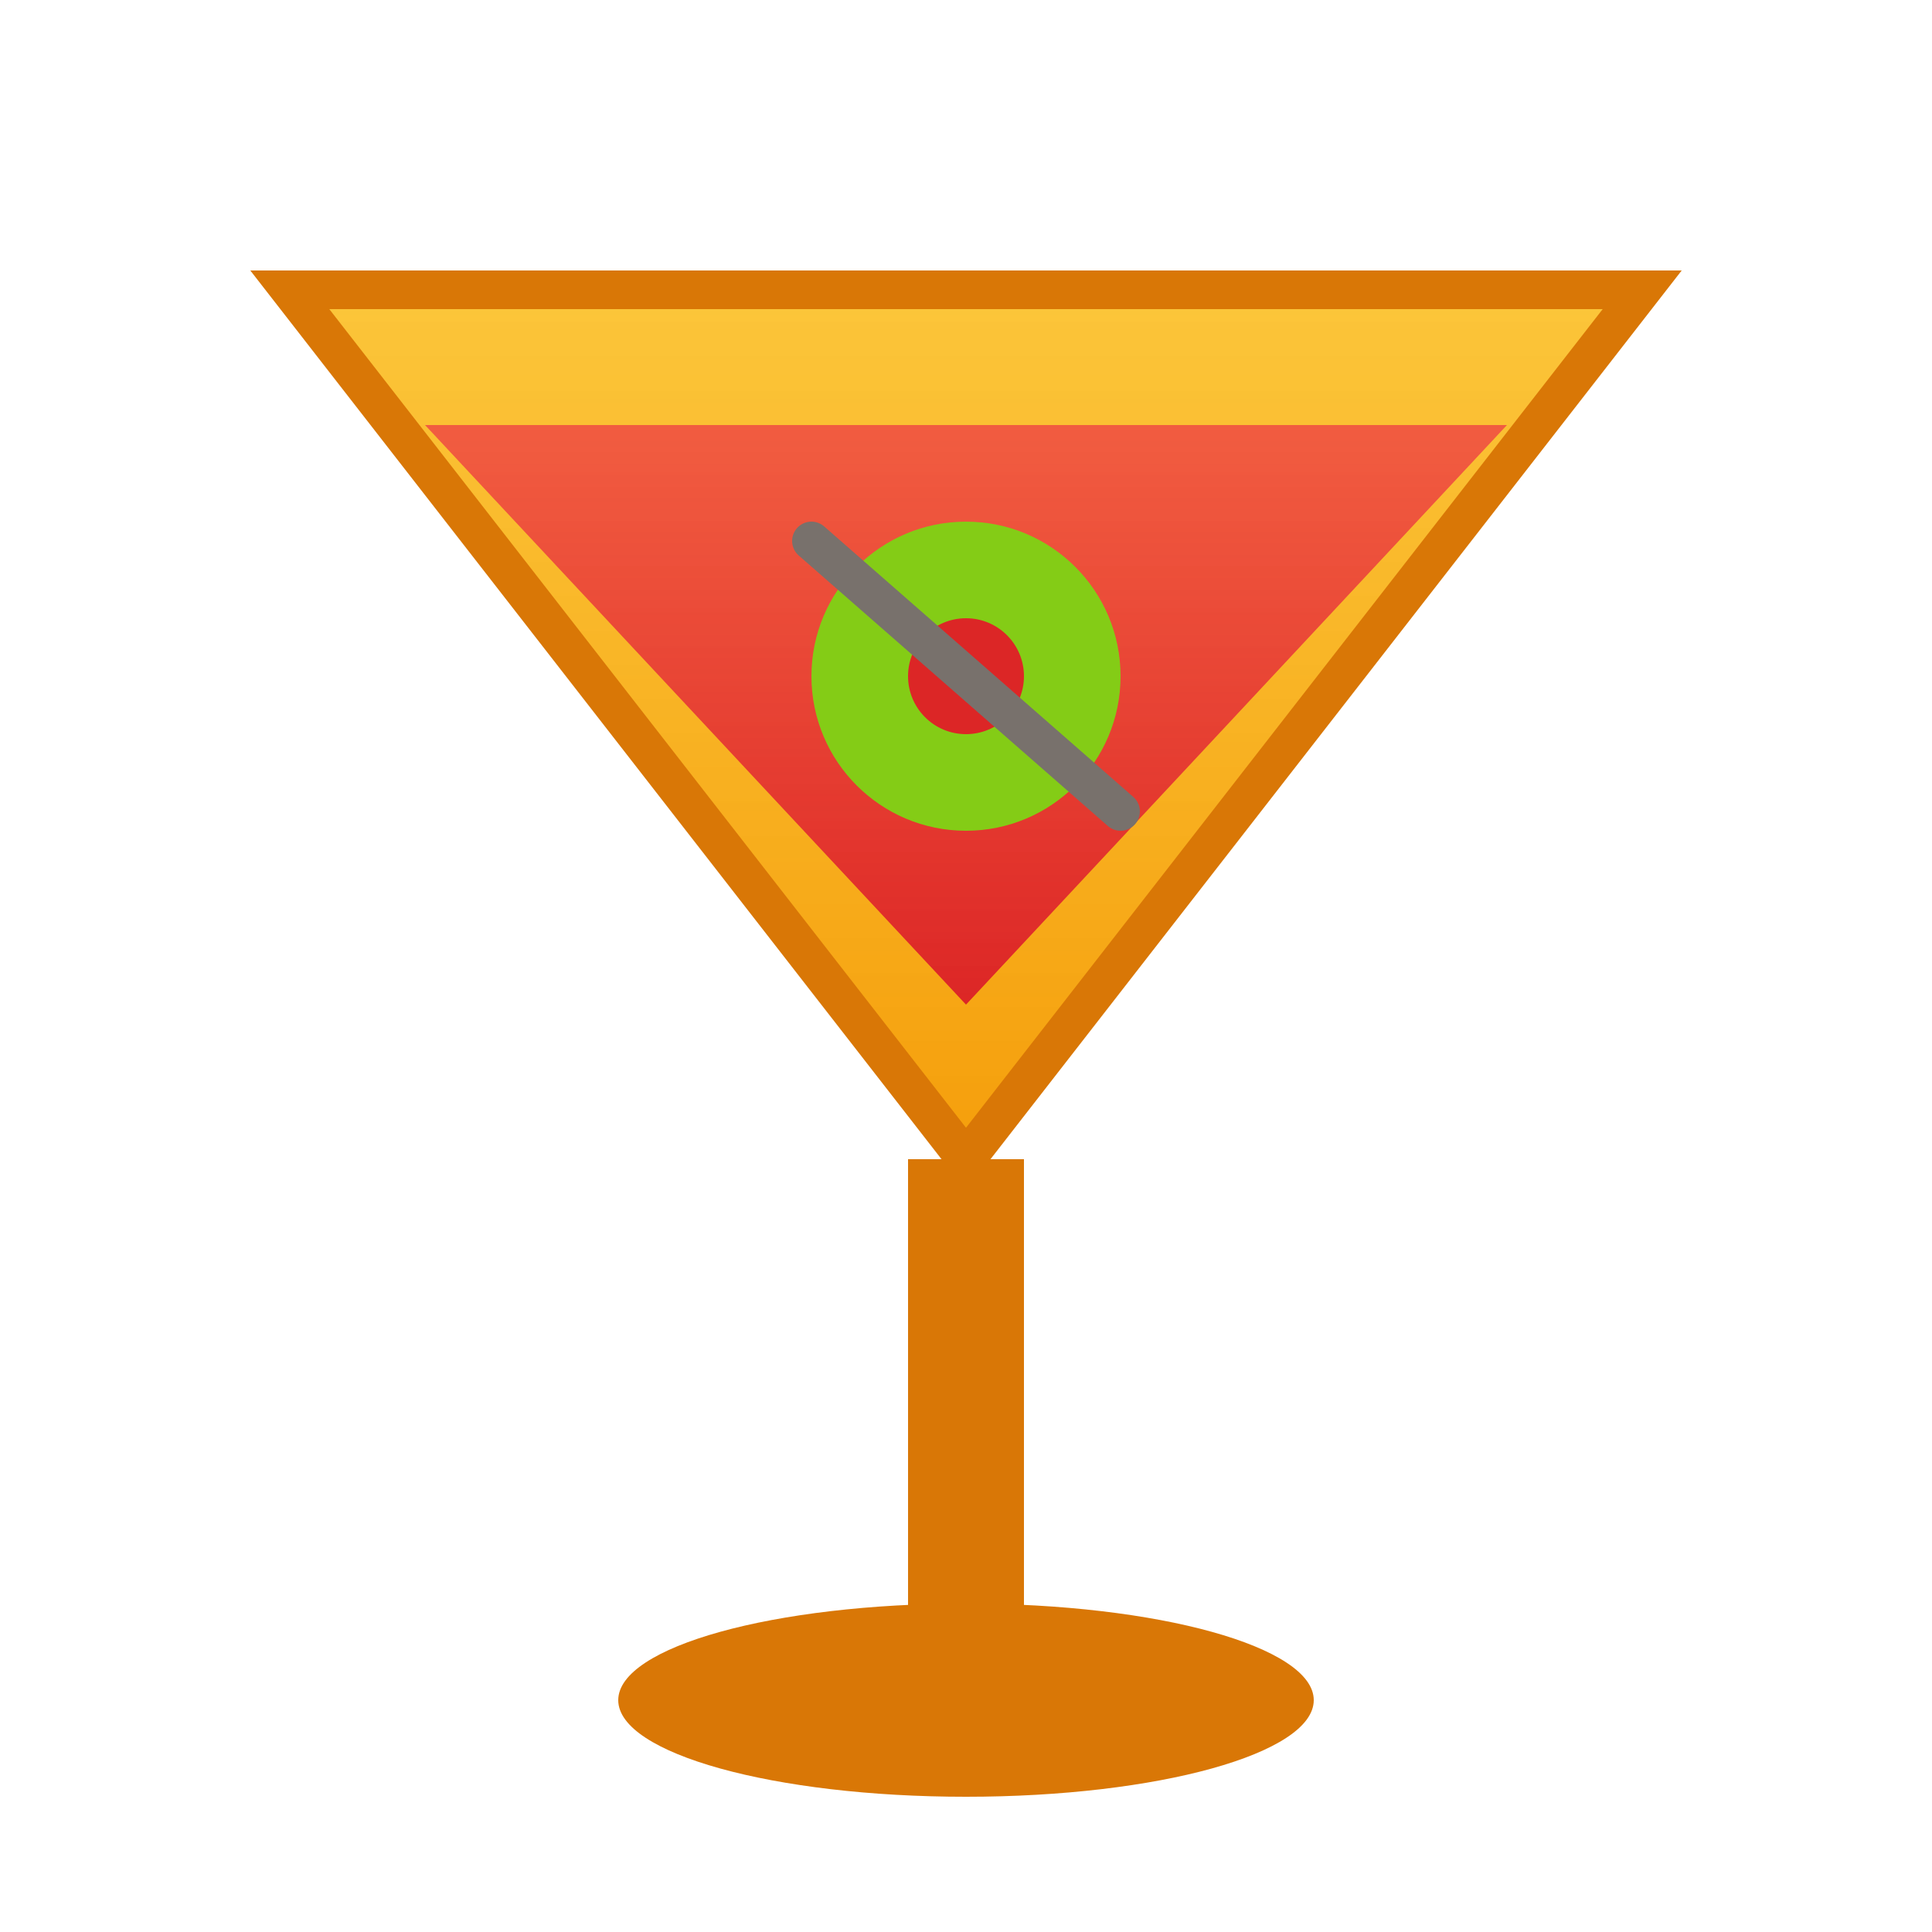
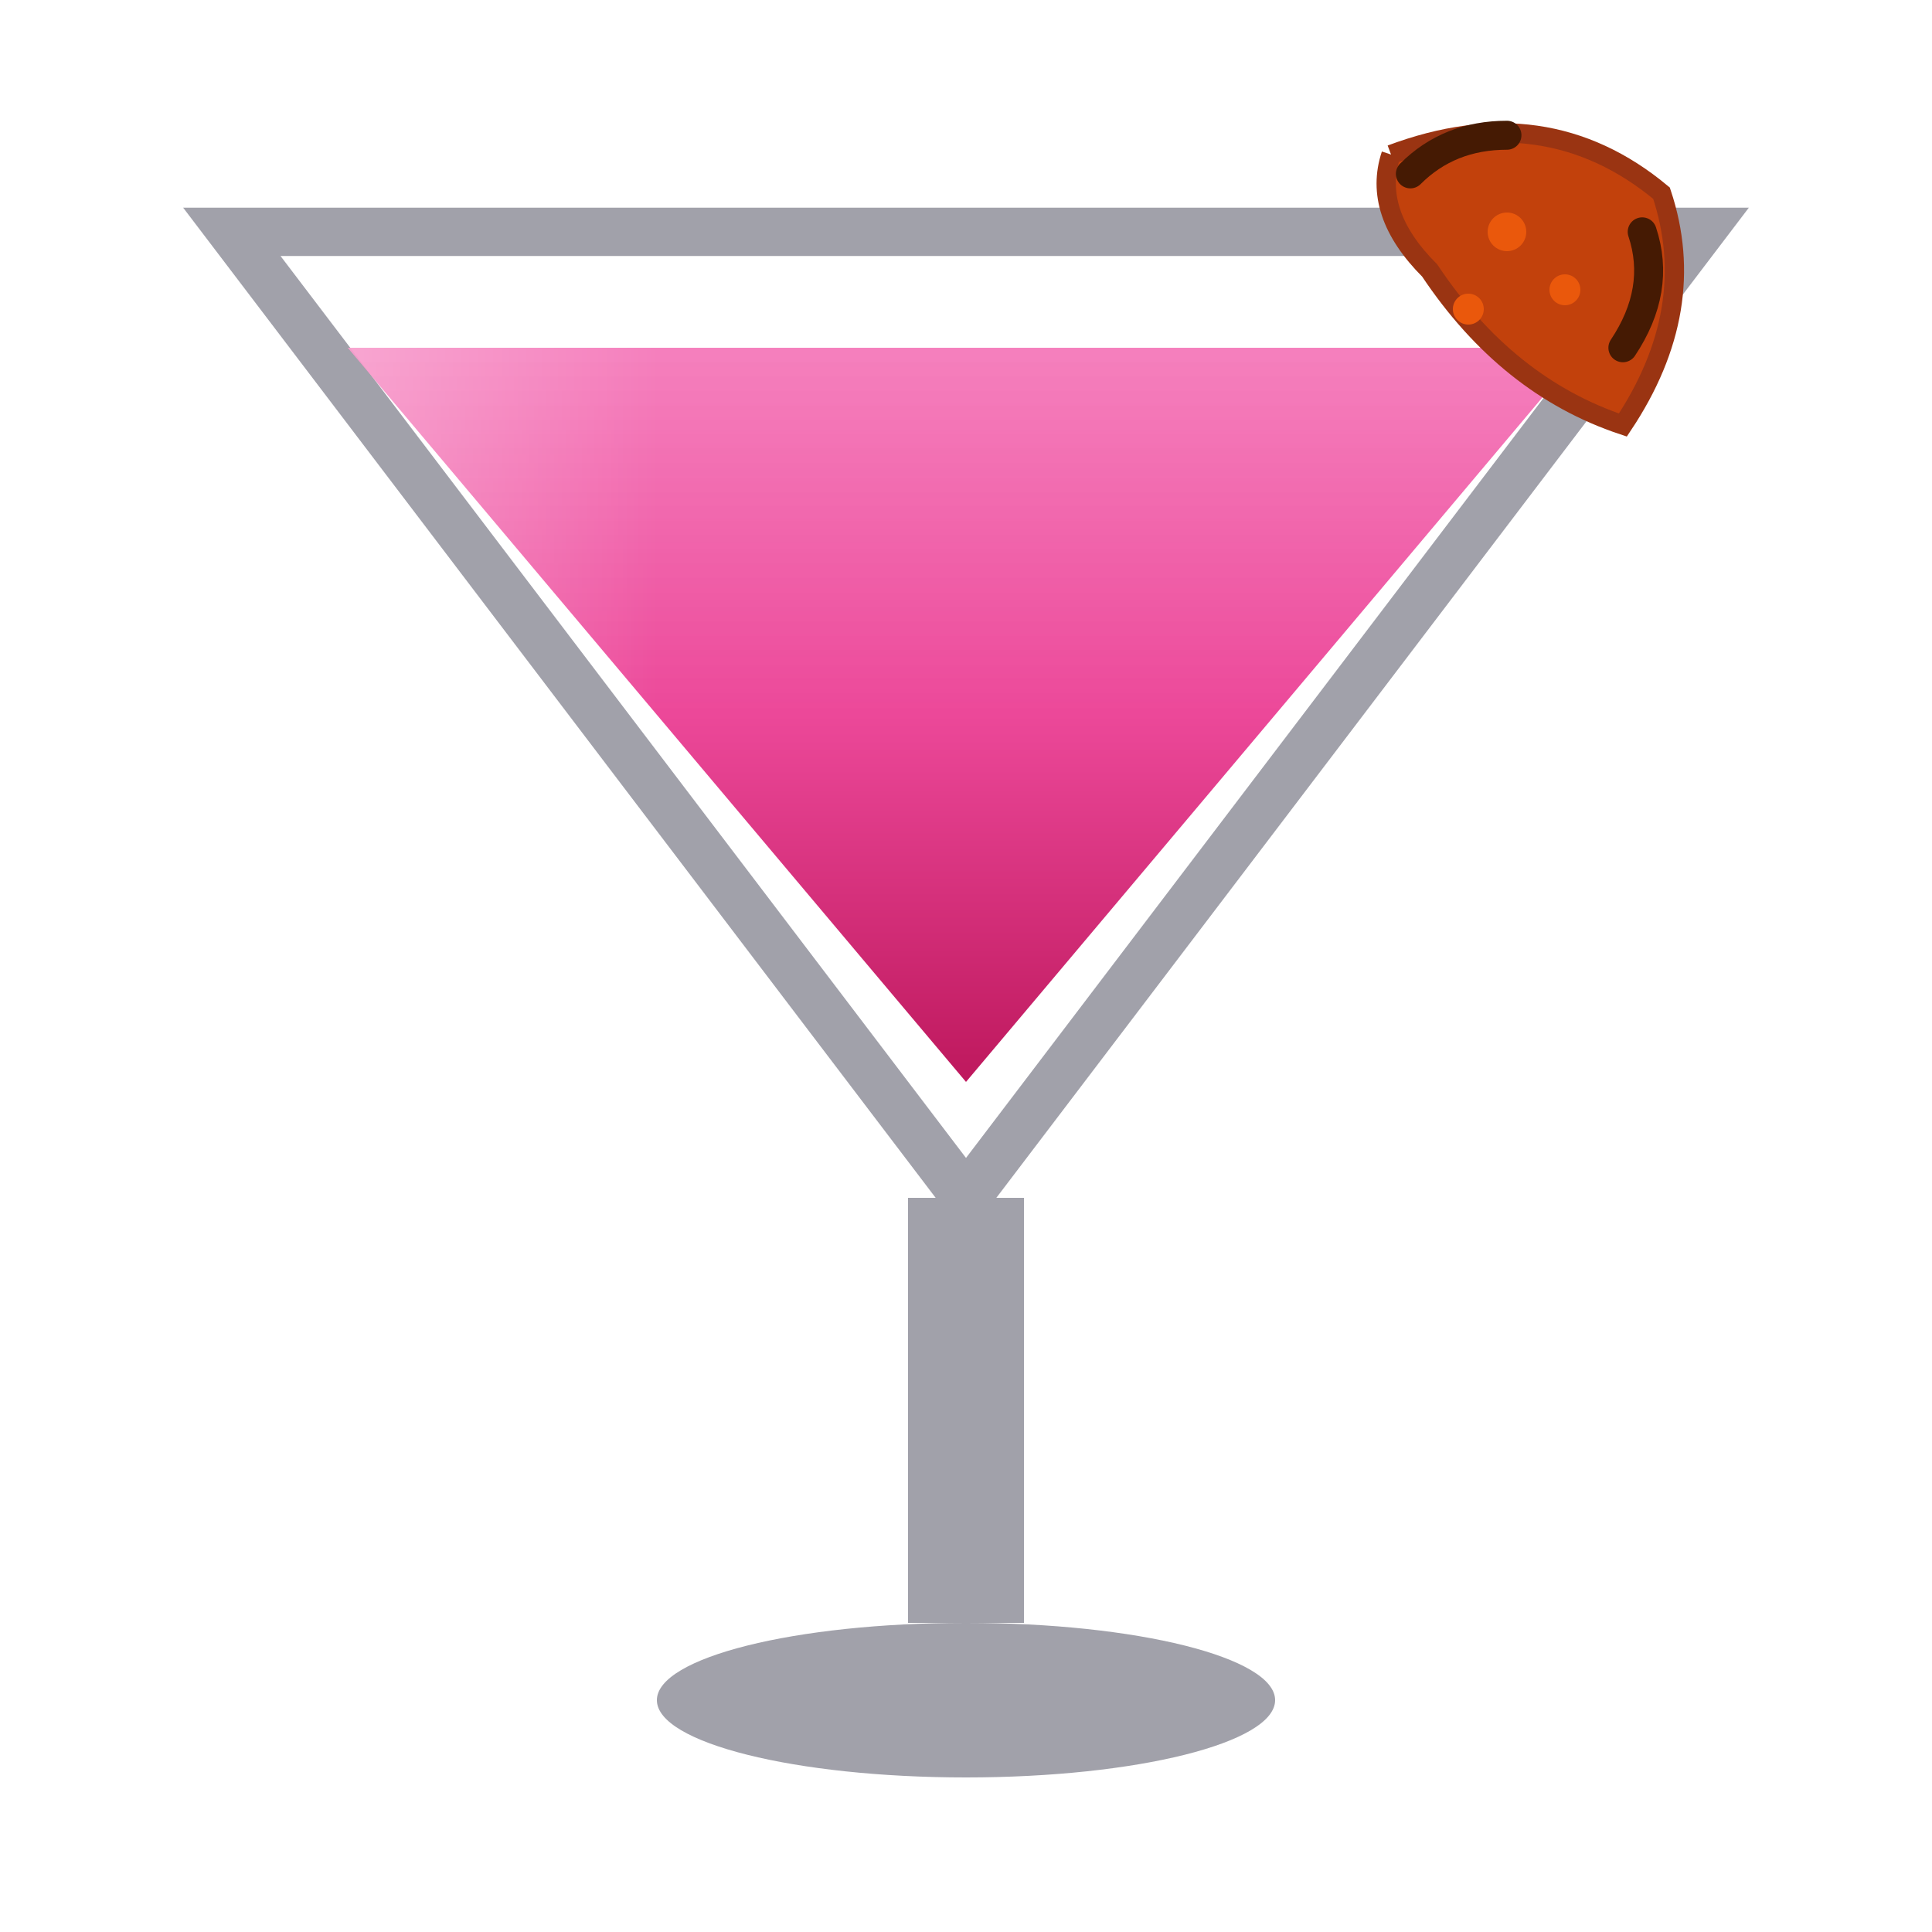
<svg xmlns="http://www.w3.org/2000/svg" viewBox="0 0 100 100">
  <defs>
-     <linearGradient id="glass" x1="0%" y1="0%" x2="0%" y2="100%">
-       <stop offset="0%" style="stop-color:#fbbf24;stop-opacity:0.9" />
-       <stop offset="100%" style="stop-color:#f59e0b;stop-opacity:1" />
+     <linearGradient id="cosmo" x1="0%" y1="0%" x2="0%" y2="100%">
+       <stop offset="0%" style="stop-color:#f472b6;stop-opacity:0.9" />
+       <stop offset="50%" style="stop-color:#ec4899;stop-opacity:1" />
+       <stop offset="100%" style="stop-color:#be185d;stop-opacity:1" />
    </linearGradient>
-     <linearGradient id="liquid" x1="0%" y1="0%" x2="0%" y2="100%">
-       <stop offset="0%" style="stop-color:#ef4444;stop-opacity:0.8" />
-       <stop offset="100%" style="stop-color:#dc2626;stop-opacity:1" />
+     <linearGradient id="glass-shine" x1="0%" y1="0%" x2="100%" y2="0%">
+       <stop offset="0%" style="stop-color:#ffffff;stop-opacity:0.3" />
+       <stop offset="50%" style="stop-color:#ffffff;stop-opacity:0" />
    </linearGradient>
  </defs>
-   <polygon points="15,15 85,15 50,60" fill="url(#glass)" stroke="#d97706" stroke-width="2" />
-   <polygon points="22,22 78,22 50,52" fill="url(#liquid)" />
-   <rect x="47" y="60" width="6" height="25" fill="#d97706" />
-   <ellipse cx="50" cy="88" rx="18" ry="5" fill="#d97706" />
-   <circle cx="50" cy="35" r="8" fill="#84cc16" />
-   <circle cx="50" cy="35" r="3" fill="#dc2626" />
-   <line x1="42" y1="28" x2="58" y2="42" stroke="#78716c" stroke-width="2" stroke-linecap="round" />
+   <polygon points="12,12 88,12 50,62" fill="none" stroke="#a1a1aa" stroke-width="2.5" />
+   <polygon points="18,18 82,18 50,56" fill="url(#cosmo)" />
+   <polygon points="18,18 35,18 50,40 50,56" fill="url(#glass-shine)" />
+   <rect x="47" y="62" width="6" height="22" fill="#a1a1aa" />
+   <ellipse cx="50" cy="88" rx="16" ry="4" fill="#a1a1aa" />
+   <path d="M72,8 Q80,5 86,10 Q88,16 84,22 Q78,20 74,14 Q71,11 72,8" fill="#c2410c" stroke="#9a3412" stroke-width="1" />
+   <path d="M73,9 Q75,7 78,7" stroke="#451a03" stroke-width="1.5" fill="none" stroke-linecap="round" />
+   <path d="M84,18 Q86,15 85,12" stroke="#451a03" stroke-width="1.5" fill="none" stroke-linecap="round" />
+   <circle cx="78" cy="12" r="1" fill="#ea580c" />
+   <circle cx="81" cy="15" r="0.8" fill="#ea580c" />
+   <circle cx="76" cy="16" r="0.8" fill="#ea580c" />
</svg>
